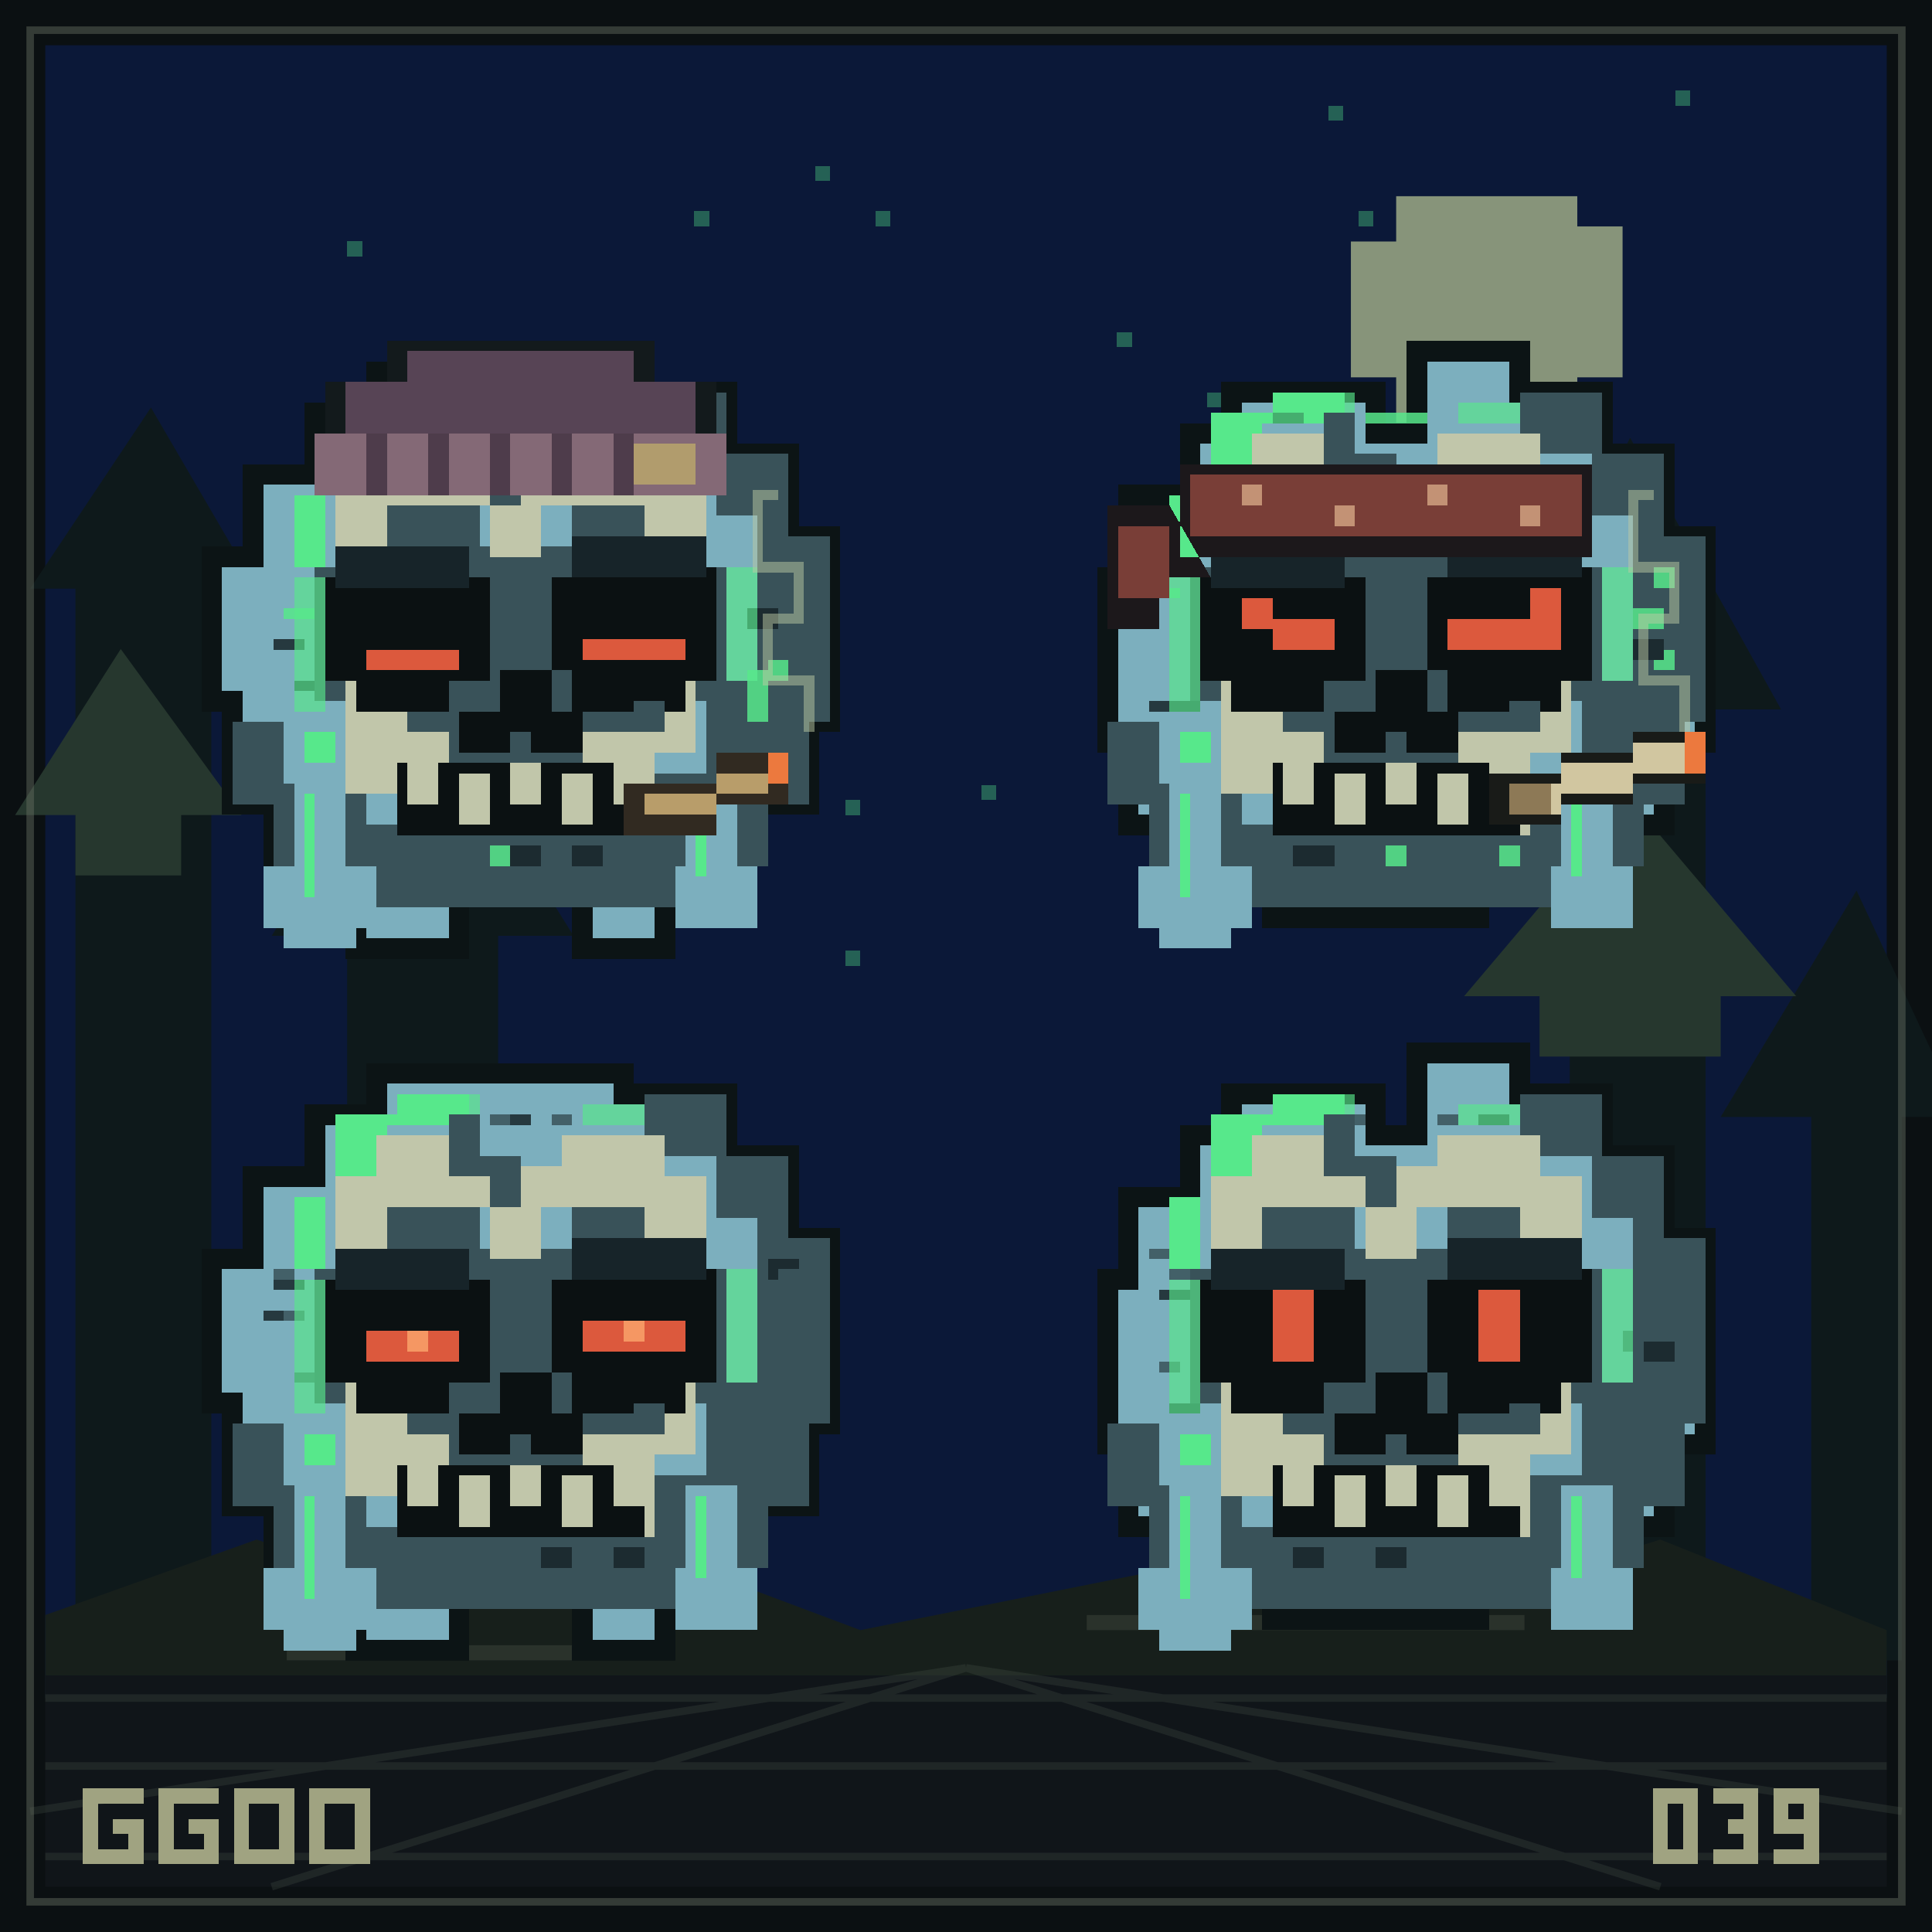
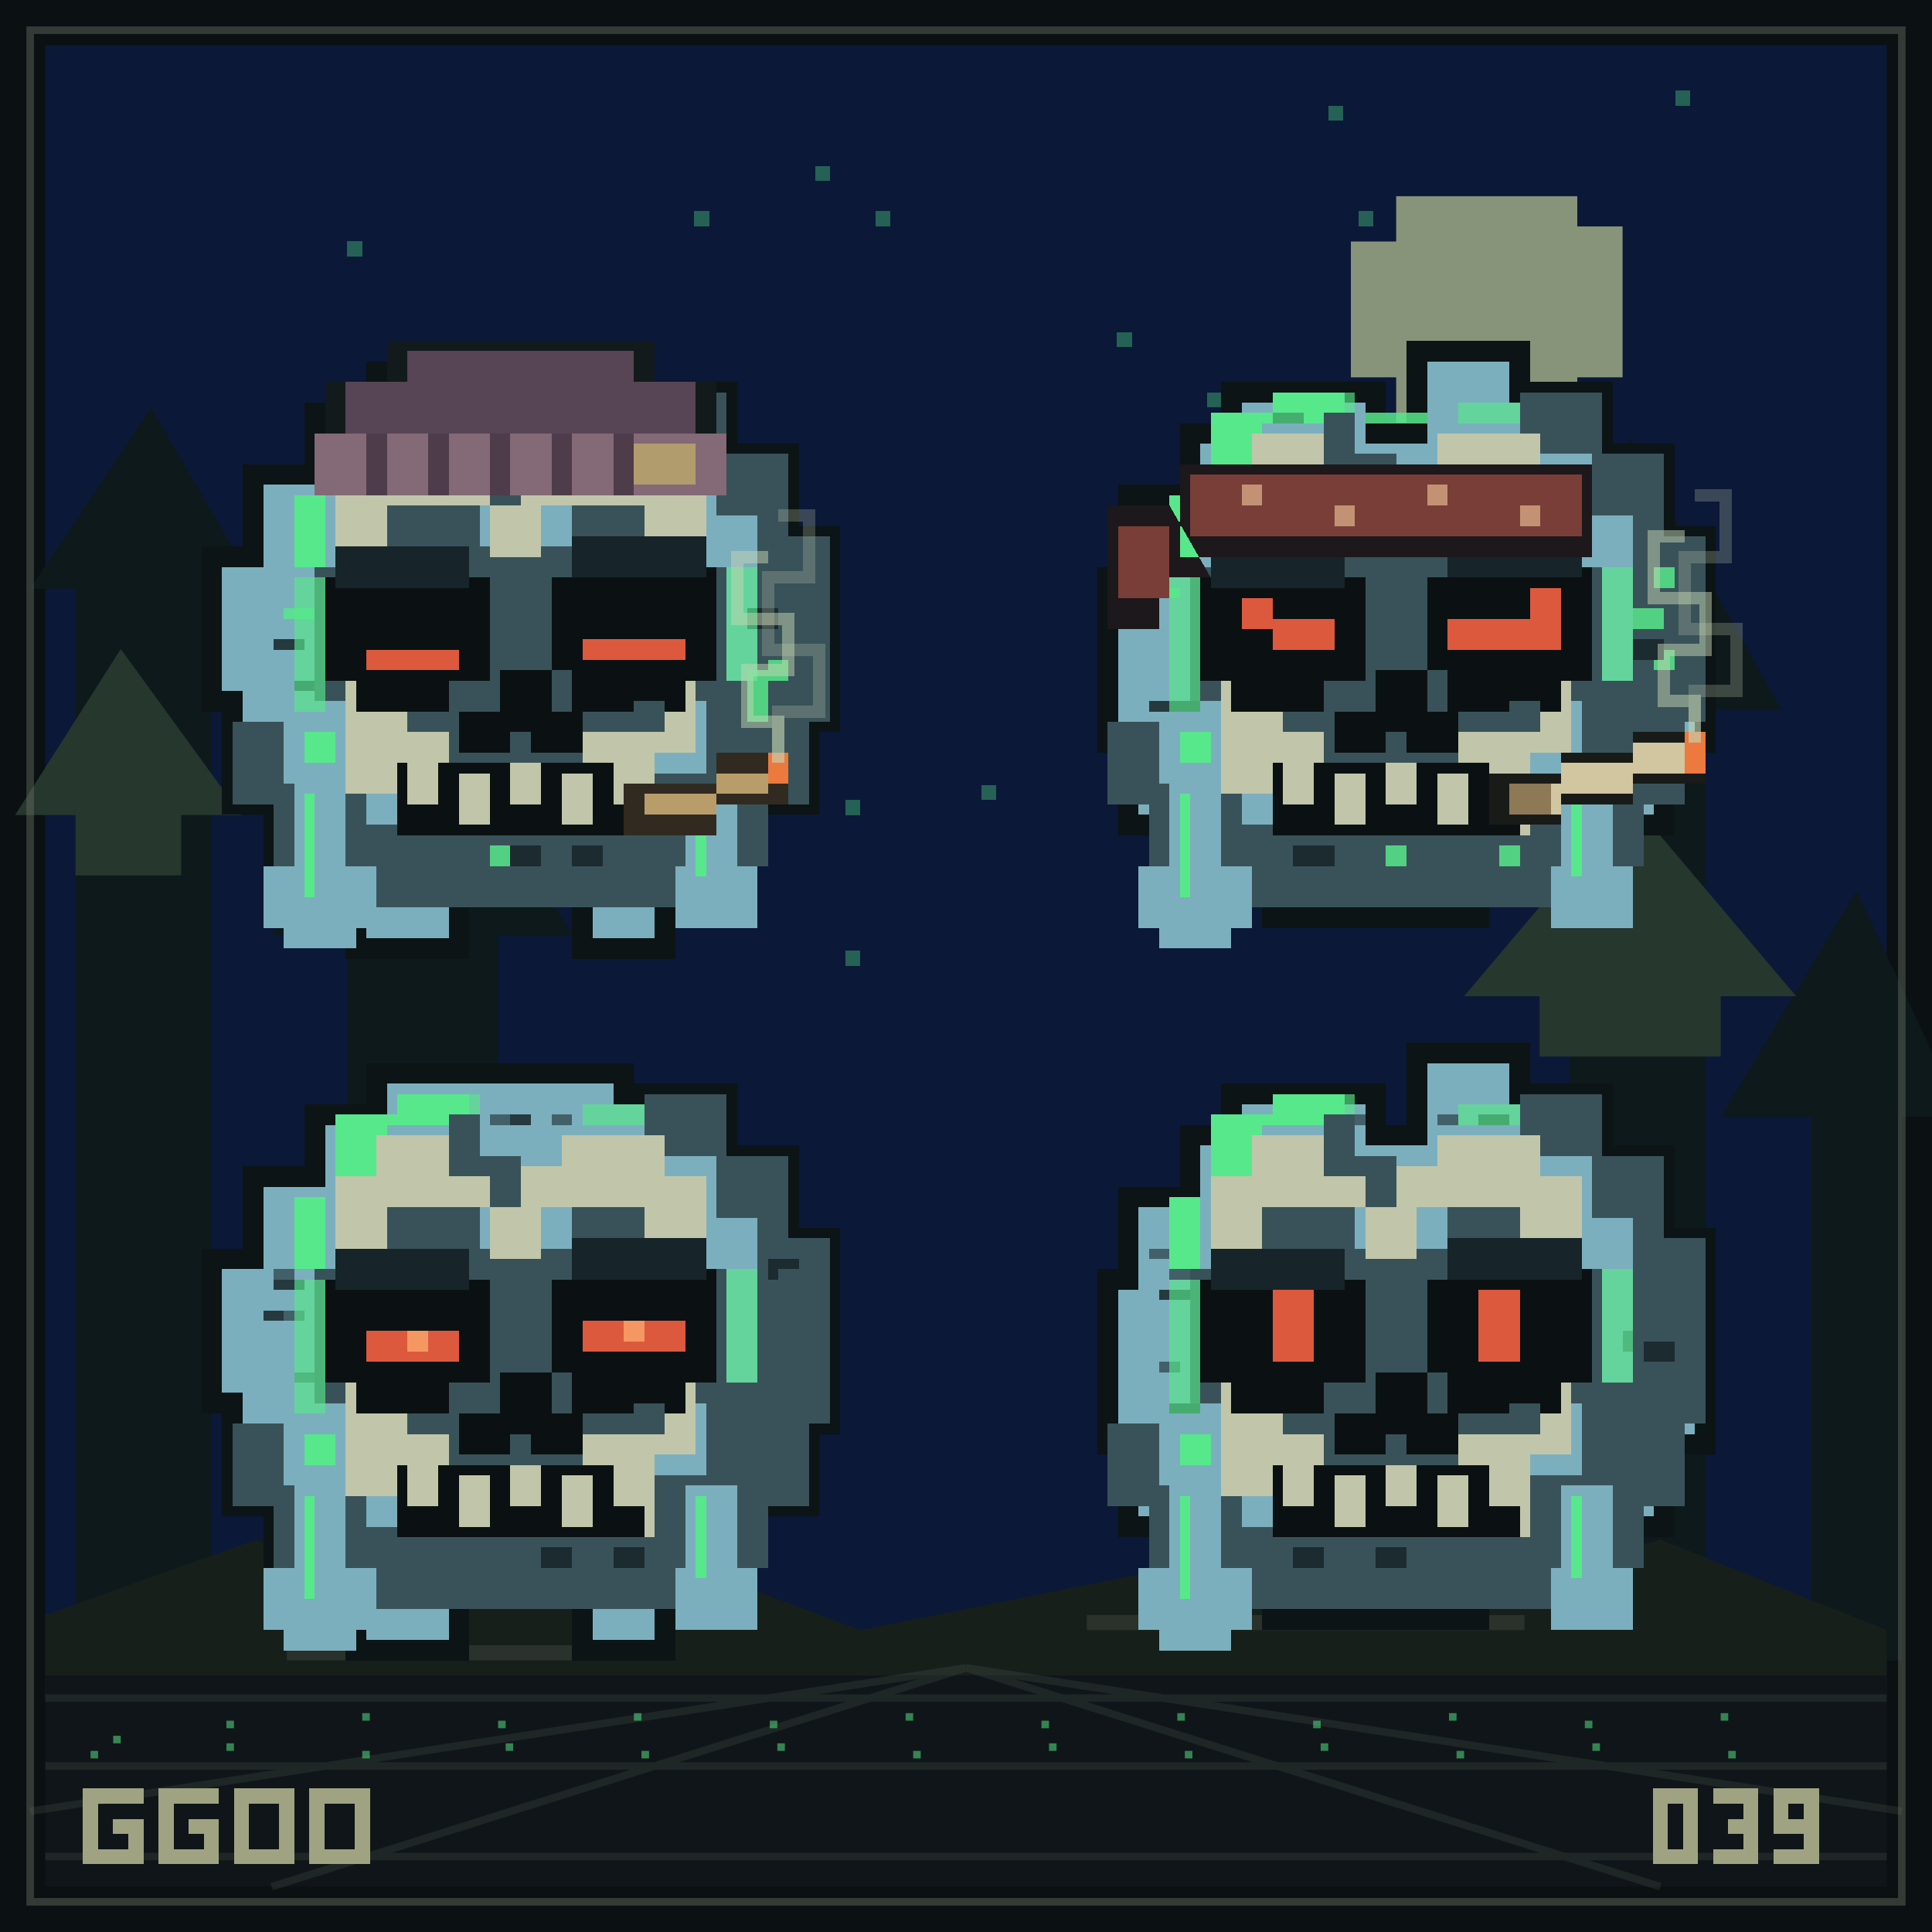
- <svg xmlns="http://www.w3.org/2000/svg" width="512" height="512" viewBox="0 0 512 512" role="img">
+ <svg xmlns="http://www.w3.org/2000/svg" width="512" height="512" viewBox="0 0 512 512" role="img" data-mint-block="52753210">
  <rect width="512" height="512" fill="#0b1012" />
  <rect x="12" y="12" width="488" height="438" fill="#0b1838" />
  <g shape-rendering="crispEdges" opacity=".35">
    <rect x="184" y="56" width="4" height="4" fill="#57e88b" />
    <rect x="224" y="252" width="4" height="4" fill="#57e88b" />
    <rect x="320" y="104" width="4" height="4" fill="#57e88b" />
    <rect x="232" y="56" width="4" height="4" fill="#57e88b" />
    <rect x="124" y="264" width="4" height="4" fill="#57e88b" />
    <rect x="24" y="304" width="4" height="4" fill="#57e88b" />
    <rect x="216" y="44" width="4" height="4" fill="#57e88b" />
    <rect x="160" y="300" width="4" height="4" fill="#57e88b" />
    <rect x="328" y="124" width="4" height="4" fill="#57e88b" />
    <rect x="296" y="88" width="4" height="4" fill="#57e88b" />
    <rect x="352" y="28" width="4" height="4" fill="#57e88b" />
    <rect x="360" y="56" width="4" height="4" fill="#57e88b" />
    <rect x="444" y="24" width="4" height="4" fill="#57e88b" />
    <rect x="260" y="208" width="4" height="4" fill="#57e88b" />
    <rect x="224" y="212" width="4" height="4" fill="#57e88b" />
    <rect x="92" y="64" width="4" height="4" fill="#57e88b" />
  </g>
  <path fill="#87947a" d="M370 52h48v8h12v40h-12v12h-48v-12h-12V64h12z" />
  <path fill="#0e191b" d="M20 440V156H8l32-48 28 48H56v284zm72 0V248H72l40-64 40 64h-20v192zm324 0V188h-20l36-72 40 72h-20v252zm64 0V296h-24l36-60 28 60h-16v144z" />
  <path fill="#26372e" d="M20 216H4l28-44 32 44H48v16H20zm388 48h-20l44-52 44 52h-20v16h-48z" />
  <path fill="#171f1b" d="M12 428l56-20 48 16 48-16 64 24 80-16 68 12 64-20 60 24v18H12z" />
  <path fill="#101519" d="M12 444h488v56H12z" />
  <path stroke="#647264" stroke-width="2" opacity=".18" d="M12 450h488M12 468h488M12 492h488M256 442L72 500m184-58 184 58M256 442L8 480m248-38 248 38" />
  <path fill="#777c69" opacity=".2" d="M76 436h80v4H76zm212-8h116v4H288z" />
+   <g opacity=".55">
+     <rect x="30" y="460" width="2" height="2" fill="#5ae383" />
+     <rect x="60" y="456" width="2" height="2" fill="#54e283" />
+     <rect x="96" y="454" width="2" height="2" fill="#50e080" />
+     <rect x="132" y="456" width="2" height="2" fill="#50e080" />
+     <rect x="168" y="454" width="2" height="2" fill="#50e080" />
+     <rect x="204" y="456" width="2" height="2" fill="#50e080" />
+     <rect x="240" y="454" width="2" height="2" fill="#50e080" />
+     <rect x="276" y="456" width="2" height="2" fill="#50e080" />
+     <rect x="312" y="454" width="2" height="2" fill="#50e080" />
+     <rect x="348" y="456" width="2" height="2" fill="#50e080" />
+     <rect x="384" y="454" width="2" height="2" fill="#50e080" />
+     <rect x="420" y="456" width="2" height="2" fill="#50e080" />
+     <rect x="456" y="454" width="2" height="2" fill="#50e080" />
+     <rect x="24" y="464" width="2" height="2" fill="#50e080" />
+     <rect x="60" y="462" width="2" height="2" fill="#50e080" />
+     <rect x="96" y="464" width="2" height="2" fill="#50e080" />
+     <rect x="134" y="462" width="2" height="2" fill="#51e181" />
+     <rect x="170" y="464" width="2" height="2" fill="#51e181" />
+     <rect x="206" y="462" width="2" height="2" fill="#51e181" />
+     <rect x="242" y="464" width="2" height="2" fill="#51e181" />
+     <rect x="278" y="462" width="2" height="2" fill="#51e181" />
+     <rect x="314" y="464" width="2" height="2" fill="#51e181" />
+     <rect x="350" y="462" width="2" height="2" fill="#51e181" />
+     <rect x="386" y="464" width="2" height="2" fill="#51e181" />
+     <rect x="422" y="462" width="2" height="2" fill="#51e181" />
+     <rect x="458" y="464" width="2" height="2" fill="#51e181" />
+   </g>
  <g transform="translate(42 68) scale(3)" shape-rendering="crispEdges">
    <g transform="translate(32 32) scale(0.91) translate(-32 -32)">
      <g>
        <g>
          <g transform="translate(32 50)">
            <g>
              <g transform="translate(-32 -50)">
                <path d="M18 8h24v2h10v6h6v8h4v18h-2v8h-6v6h-8v8h-8v-5H26v5H16v-8H8v-6H4V40H2V26h4V18h6v-6h6z" fill="#7cafbe" stroke="#0c1415" stroke-width="2" />
                <path fill="#395259" d="M44 10h8v6h6v8h4v18h-2v8h-4v6h-8v4H18v-4H8v-6H4v-8h5v6h8v4h25v-5h8v-9h5V22h-4v-6h-7z" />
                <path fill="#57e88b" d="M14 18h5v-5h8v-3h-7v2h-6zm-4 9h3v-7h-3zm1 16h3v5h-3z" />
                <g opacity=".85">
                  <rect x="8" y="34" width="3" height="1" fill="#172429" />
                  <rect x="56" y="36" width="2" height="2" fill="#57e88b" />
                  <rect x="26" y="12" width="2" height="1" fill="#57e88b" />
                  <rect x="37" y="54" width="3" height="2" fill="#172429" />
                  <rect x="10" y="26" width="2" height="1" fill="#57e88b" />
                  <rect x="54" y="37" width="2" height="2" fill="#57e88b" />
                  <rect x="21" y="12" width="3" height="1" fill="#172429" />
                  <rect x="32" y="54" width="2" height="2" fill="#57e88b" />
                  <rect x="10" y="31" width="2" height="1" fill="#57e88b" />
                  <rect x="54" y="31" width="3" height="2" fill="#172429" />
                  <rect x="34" y="12" width="2" height="1" fill="#57e88b" />
                  <rect x="29" y="54" width="2" height="2" fill="#57e88b" />
                  <rect x="10" y="38" width="3" height="1" fill="#172429" />
                  <rect x="54" y="40" width="2" height="2" fill="#57e88b" />
                  <rect x="37" y="12" width="2" height="1" fill="#57e88b" />
                  <rect x="31" y="54" width="3" height="2" fill="#172429" />
                  <rect x="9" y="31" width="2" height="1" fill="#57e88b" />
                  <rect x="54" y="38" width="2" height="2" fill="#57e88b" />
                </g>
                <g transform="translate(32 34)">
                  <g>
                    <g transform="translate(-32 -34)">
                      <path fill="#395259" d="M16 20h12v5h9v-5h11v7h4v13h-8v6H20v-6h-8V27h4z" />
                      <path fill="#c1c6aa" d="M18 14h10v3h8v-3h10v4h4v8h-6v-5H34v5h-5v-5H19v5h-5v-8h4zM15 38h6v5h4v4h13v-4h5v-5h6v7h-4v8H20v-4h-5z" />
                      <path fill="#57e88b" opacity=".65" d="M20 10h8v3h-8zm18 1h6v2h-6zM10 28h3v13h-3zm42-1h3v11h-3z" />
                      <path fill="#0b1112" d="M15 25h11v3h3v10h-4v3h-9v-3h-3V28h2zM38 24h10v3h3v11h-3v3H37v-4h-2V28h3zM30 37h5v4h3v4h-5v-2h-2v2h-5v-4h4zM20 46h24v7H20z" />
                      <g fill="#dc593d">
                        <path d="M17 35h9v2h-9zm21-1h10v2H38z" />
                      </g>
                      <path fill="#172429" d="M14 25h13v4H14zm23-1h13v4H37z" />
                      <g>
                        <path fill="#c1c6aa" d="M21 46h3v4h-3zm5 1h3v5h-3zm5-1h3v4h-3zm5 1h3v5h-3zm5-2h3v5h-3z" />
                      </g>
                      <path fill="#395259" d="M25 12h3v4h4v5h-3v-3h-4zm18 28h3v3h-3z" />
                    </g>
                  </g>
                </g>
                <path fill="#7cafbe" d="M10 46h5v10h3v6h-2v2H9v-2H7v-6h3zM48 48h5v8h2v6h-8v-6h1z" />
                <path fill="#57e88b" d="M11 49h1v10h-1zm38 0h1v8h-1z" />
                <path fill="#312a21" d="M42 48h9v-3h7v5h-7v3h-9z" />
                <path fill="#b89d6a" d="M44 49h7v-2h5v2h-5v2h-7z" />
                <g fill="#ec793e">
                  <path d="M56 45h2v3h-2z" />
                </g>
-                 <g fill="none" stroke="#bcc9a3" stroke-width="1" opacity=".5">
-                   <path d="M60 43v-5h-4v-6h3v-5h-4v-7h2" />
+                 <g transform="translate(57 46 )" fill="none" stroke="#c6d5b4" stroke-width="1.2">
+                   <path opacity=".5" d="M0 0v-4h-3v-5h4v-5h-5v-6h3" />
+                   <path opacity=".25" d="M0 0v-5h4v-6h-5v-7h4v-6h-3" />
                </g>
                <path fill="#131a1c" d="M13 18V9h6V5h26v4h6v9z" />
                <path fill="#574455" d="M15 14V9h6V6h22v3h6v5z" />
                <path fill="#846976" d="M12 14h40v6H12z" />
                <path fill="#4e3c4b" d="M17 14h2v6h-2zm6 0h2v6h-2zm6 0h2v6h-2zm6 0h2v6h-2zm6 0h2v6h-2z" />
                <path fill="#b19c6d" d="M43 15h6v4h-6z" />
              </g>
            </g>
          </g>
        </g>
      </g>
    </g>
  </g>
  <g transform="translate(274 68) scale(3)" shape-rendering="crispEdges">
    <g transform="translate(32 32) scale(0.91) translate(-32 -32)">
      <g>
        <g>
          <g transform="translate(32 50)">
            <g>
              <g transform="translate(-32 -50)">
                <path d="M16 10h14v4h4V6h10v4h8v6h6v8h4v20h-4v8h-8v6H40v3H20v-3H10v-6H6v-8H4V28h2V20h6v-6h4z" fill="#7cafbe" stroke="#0c1415" stroke-width="2" />
                <path fill="#395259" d="M44 10h8v6h6v8h4v18h-2v8h-4v6h-8v4H18v-4H8v-6H4v-8h5v6h8v4h25v-5h8v-9h5V22h-4v-6h-7z" />
                <path fill="#57e88b" d="M14 18h5v-5h8v-3h-7v2h-6zm-4 9h3v-7h-3zm1 16h3v5h-3z" />
                <g opacity=".85">
                  <rect x="10" y="40" width="3" height="1" fill="#172429" />
                  <rect x="57" y="35" width="2" height="2" fill="#57e88b" />
                  <rect x="31" y="12" width="2" height="1" fill="#57e88b" />
                  <rect x="23" y="54" width="3" height="2" fill="#172429" />
                  <rect x="9" y="29" width="2" height="1" fill="#57e88b" />
                  <rect x="55" y="31" width="2" height="2" fill="#57e88b" />
                  <rect x="20" y="12" width="3" height="1" fill="#172429" />
                  <rect x="31" y="54" width="2" height="2" fill="#57e88b" />
                  <rect x="8" y="27" width="2" height="1" fill="#57e88b" />
                  <rect x="55" y="34" width="3" height="2" fill="#172429" />
                  <rect x="33" y="12" width="2" height="1" fill="#57e88b" />
                  <rect x="42" y="54" width="2" height="2" fill="#57e88b" />
                  <rect x="8" y="40" width="3" height="1" fill="#172429" />
                  <rect x="57" y="27" width="2" height="2" fill="#57e88b" />
                  <rect x="29" y="12" width="2" height="1" fill="#57e88b" />
                  <rect x="22" y="54" width="3" height="2" fill="#172429" />
                  <rect x="7" y="25" width="2" height="1" fill="#57e88b" />
                  <rect x="56" y="31" width="2" height="2" fill="#57e88b" />
                </g>
                <g transform="translate(32 34)">
                  <g>
                    <g transform="translate(-32 -34)">
                      <path fill="#395259" d="M16 20h12v5h9v-5h11v7h4v13h-8v6H20v-6h-8V27h4z" />
                      <path fill="#c1c6aa" d="M18 14h10v3h8v-3h10v4h4v8h-6v-5H34v5h-5v-5H19v5h-5v-8h4zM15 38h6v5h4v4h13v-4h5v-5h6v7h-4v8H20v-4h-5z" />
                      <path fill="#57e88b" opacity=".65" d="M20 10h8v3h-8zm18 1h6v2h-6zM10 28h3v13h-3zm42-1h3v11h-3z" />
                      <path fill="#0b1112" d="M15 25h11v3h3v10h-4v3h-9v-3h-3V28h2zM38 24h10v3h3v11h-3v3H37v-4h-2V28h3zM30 37h5v4h3v4h-5v-2h-2v2h-5v-4h4zM20 46h24v7H20z" />
                      <g fill="#dc593d">
                        <path d="M17 33v-3h3v2h6v3h-6v-2zm20-1h8v-3h3v6H37z" />
                      </g>
                      <path fill="#172429" d="M14 25h13v4H14zm23-1h13v4H37z" />
                      <g>
                        <path fill="#c1c6aa" d="M21 46h3v4h-3zm5 1h3v5h-3zm5-1h3v4h-3zm5 1h3v5h-3zm5-2h3v5h-3z" />
                      </g>
                      <path fill="#395259" d="M25 12h3v4h4v5h-3v-3h-4zm18 28h3v3h-3z" />
                    </g>
                  </g>
                </g>
                <path fill="#7cafbe" d="M10 46h5v10h3v6h-2v2H9v-2H7v-6h3zM48 48h5v8h2v6h-8v-6h1z" />
                <path fill="#57e88b" d="M11 49h1v10h-1zm38 0h1v8h-1z" />
                <path fill="#191b18" d="M41 47h7v-2h7v-2h7v5h-7v2h-7v2h-7z" />
                <path fill="#d1c6a0" d="M43 48h5v-2h7v-2h5v3h-5v2h-7v2h-5z" />
                <path fill="#8d7956" d="M43 48h4v3h-4z" />
                <g fill="#ec793e">
                  <path d="M60 43h2v4h-2z" />
                </g>
-                 <g fill="none" stroke="#bcc9a3" stroke-width="1" opacity=".5">
-                   <path d="M60 43v-5h-4v-6h3v-5h-4v-7h2" />
+                 <g transform="translate(61 44 )" fill="none" stroke="#c6d5b4" stroke-width="1.2">
+                   <path opacity=".5" d="M0 0v-4h-3v-5h4v-5h-5v-6h3" />
+                   <path opacity=".25" d="M0 0v-5h4v-6h-5v-7h4v-6h-3" />
                </g>
                <path fill="#1c181b" d="M11 17h40v9H11zM10 21H4v12h5v-5h5z" />
                <path fill="#793e37" d="M12 18h38v6H12zM5 23h5v7H5z" />
                <path fill="#c39275" d="M17 19h2v2h-2zm9 2h2v2h-2zm9-2h2v2h-2zm9 2h2v2h-2z" />
              </g>
            </g>
          </g>
        </g>
      </g>
    </g>
  </g>
  <g transform="translate(42 254) scale(3)" shape-rendering="crispEdges">
    <g transform="translate(32 32) scale(0.91) translate(-32 -32)">
      <g>
        <g>
          <g transform="translate(32 50)">
            <g>
              <g transform="translate(-32 -50)">
                <path d="M18 8h24v2h10v6h6v8h4v18h-2v8h-6v6h-8v8h-8v-5H26v5H16v-8H8v-6H4V40H2V26h4V18h6v-6h6z" fill="#7cafbe" stroke="#0c1415" stroke-width="2" />
                <path fill="#395259" d="M44 10h8v6h6v8h4v18h-2v8h-4v6h-8v4H18v-4H8v-6H4v-8h5v6h8v4h25v-5h8v-9h5V22h-4v-6h-7z" />
                <path fill="#57e88b" d="M14 18h5v-5h8v-3h-7v2h-6zm-4 9h3v-7h-3zm1 16h3v5h-3z" />
                <g opacity=".85">
                  <rect x="8" y="28" width="3" height="1" fill="#172429" />
                  <rect x="55" y="25" width="2" height="2" fill="#395259" />
                  <rect x="35" y="12" width="2" height="1" fill="#395259" />
                  <rect x="41" y="54" width="3" height="2" fill="#172429" />
                  <rect x="8" y="27" width="2" height="1" fill="#395259" />
                  <rect x="56" y="25" width="2" height="2" fill="#395259" />
                  <rect x="30" y="12" width="3" height="1" fill="#172429" />
                  <rect x="26" y="54" width="2" height="2" fill="#395259" />
                  <rect x="10" y="37" width="2" height="1" fill="#395259" />
                  <rect x="56" y="26" width="3" height="2" fill="#172429" />
                  <rect x="29" y="12" width="2" height="1" fill="#395259" />
                  <rect x="28" y="54" width="2" height="2" fill="#395259" />
                  <rect x="7" y="31" width="3" height="1" fill="#172429" />
                  <rect x="57" y="27" width="2" height="2" fill="#395259" />
                  <rect x="35" y="12" width="2" height="1" fill="#395259" />
                  <rect x="34" y="54" width="3" height="2" fill="#172429" />
                  <rect x="9" y="31" width="2" height="1" fill="#395259" />
                  <rect x="55" y="32" width="2" height="2" fill="#395259" />
                </g>
                <g transform="translate(32 34)">
                  <g>
                    <g transform="translate(-32 -34)">
                      <path fill="#395259" d="M16 20h12v5h9v-5h11v7h4v13h-8v6H20v-6h-8V27h4z" />
                      <path fill="#c1c6aa" d="M18 14h10v3h8v-3h10v4h4v8h-6v-5H34v5h-5v-5H19v5h-5v-8h4zM15 38h6v5h4v4h13v-4h5v-5h6v7h-4v8H20v-4h-5z" />
                      <path fill="#57e88b" opacity=".65" d="M20 10h8v3h-8zm18 1h6v2h-6zM10 28h3v13h-3zm42-1h3v11h-3z" />
                      <path fill="#0b1112" d="M15 25h11v3h3v10h-4v3h-9v-3h-3V28h2zM38 24h10v3h3v11h-3v3H37v-4h-2V28h3zM30 37h5v4h3v4h-5v-2h-2v2h-5v-4h4zM20 46h24v7H20z" />
                      <g fill="#dc593d">
                        <path d="M17 33h9v3h-9zm21-1h10v3H38z" />
                        <path fill="#f59763" d="M21 33h2v2h-2zm21-1h2v2h-2z" />
                      </g>
                      <path fill="#172429" d="M14 25h13v4H14zm23-1h13v4H37z" />
                      <g>
                        <path fill="#c1c6aa" d="M21 46h3v4h-3zm5 1h3v5h-3zm5-1h3v4h-3zm5 1h3v5h-3zm5-2h3v5h-3z" />
                      </g>
                      <path fill="#395259" d="M25 12h3v4h4v5h-3v-3h-4zm18 28h3v3h-3z" />
                    </g>
                  </g>
                </g>
                <path fill="#7cafbe" d="M10 46h5v10h3v6h-2v2H9v-2H7v-6h3zM48 48h5v8h2v6h-8v-6h1z" />
                <path fill="#57e88b" d="M11 49h1v10h-1zm38 0h1v8h-1z" />
              </g>
            </g>
          </g>
        </g>
      </g>
    </g>
  </g>
  <g transform="translate(274 254) scale(3)" shape-rendering="crispEdges">
    <g transform="translate(32 32) scale(0.91) translate(-32 -32)">
      <g>
        <g>
          <g transform="translate(32 50)">
            <g>
              <g transform="translate(-32 -50)">
                <path d="M16 10h14v4h4V6h10v4h8v6h6v8h4v20h-4v8h-8v6H40v3H20v-3H10v-6H6v-8H4V28h2V20h6v-6h4z" fill="#7cafbe" stroke="#0c1415" stroke-width="2" />
                <path fill="#395259" d="M44 10h8v6h6v8h4v18h-2v8h-4v6h-8v4H18v-4H8v-6H4v-8h5v6h8v4h25v-5h8v-9h5V22h-4v-6h-7z" />
                <path fill="#57e88b" d="M14 18h5v-5h8v-3h-7v2h-6zm-4 9h3v-7h-3zm1 16h3v5h-3z" />
                <g opacity=".85">
                  <rect x="10" y="40" width="3" height="1" fill="#172429" />
                  <rect x="55" y="40" width="2" height="2" fill="#395259" />
                  <rect x="25" y="12" width="2" height="1" fill="#395259" />
                  <rect x="22" y="54" width="3" height="2" fill="#172429" />
                  <rect x="9" y="36" width="2" height="1" fill="#395259" />
                  <rect x="54" y="33" width="2" height="2" fill="#395259" />
                  <rect x="40" y="12" width="3" height="1" fill="#172429" />
                  <rect x="30" y="54" width="2" height="2" fill="#395259" />
                  <rect x="10" y="27" width="2" height="1" fill="#395259" />
                  <rect x="56" y="34" width="3" height="2" fill="#172429" />
                  <rect x="36" y="12" width="2" height="1" fill="#395259" />
                  <rect x="20" y="54" width="2" height="2" fill="#395259" />
                  <rect x="9" y="29" width="3" height="1" fill="#172429" />
                  <rect x="55" y="37" width="2" height="2" fill="#395259" />
                  <rect x="27" y="12" width="2" height="1" fill="#395259" />
                  <rect x="30" y="54" width="3" height="2" fill="#172429" />
                  <rect x="8" y="25" width="2" height="1" fill="#395259" />
                  <rect x="54" y="39" width="2" height="2" fill="#395259" />
                </g>
                <g transform="translate(32 34)">
                  <g>
                    <g transform="translate(-32 -34)">
                      <path fill="#395259" d="M16 20h12v5h9v-5h11v7h4v13h-8v6H20v-6h-8V27h4z" />
                      <path fill="#c1c6aa" d="M18 14h10v3h8v-3h10v4h4v8h-6v-5H34v5h-5v-5H19v5h-5v-8h4zM15 38h6v5h4v4h13v-4h5v-5h6v7h-4v8H20v-4h-5z" />
                      <path fill="#57e88b" opacity=".65" d="M20 10h8v3h-8zm18 1h6v2h-6zM10 28h3v13h-3zm42-1h3v11h-3z" />
                      <path fill="#0b1112" d="M15 25h11v3h3v10h-4v3h-9v-3h-3V28h2zM38 24h10v3h3v11h-3v3H37v-4h-2V28h3zM30 37h5v4h3v4h-5v-2h-2v2h-5v-4h4zM20 46h24v7H20z" />
                      <g fill="#dc593d">
                        <path d="M20 29h4v7h-4zm20 0h4v7h-4z" />
                      </g>
                      <path fill="#172429" d="M14 25h13v4H14zm23-1h13v4H37z" />
                      <g>
                        <path fill="#c1c6aa" d="M21 46h3v4h-3zm5 1h3v5h-3zm5-1h3v4h-3zm5 1h3v5h-3zm5-2h3v5h-3z" />
                      </g>
                      <path fill="#395259" d="M25 12h3v4h4v5h-3v-3h-4zm18 28h3v3h-3z" />
                    </g>
                  </g>
                </g>
                <path fill="#7cafbe" d="M10 46h5v10h3v6h-2v2H9v-2H7v-6h3zM48 48h5v8h2v6h-8v-6h1z" />
                <path fill="#57e88b" d="M11 49h1v10h-1zm38 0h1v8h-1z" />
              </g>
            </g>
          </g>
        </g>
      </g>
    </g>
  </g>
  <g fill="#a0a381" shape-rendering="crispEdges">
    <path d="M22 474h16v4H26v12h8v-4h-4v-4h8v12H22zM42 474h16v4H46v12h8v-4h-4v-4h8v12H42zM62 474h16v20H62zm4 4v12h8v-12zM82 474h16v20H82zm4 4v12h8v-12z" fill-rule="evenodd" />
    <path transform="translate(438 474)" d="M0 0h12v20H0zm4 4v12h4V4z" fill-rule="evenodd" />
    <path transform="translate(454 474)" d="M0 0h12v20H0v-4h8v-4H4V8h4V4H0z" fill-rule="evenodd" />
    <path transform="translate(470 474)" d="M0 0h12v20H0v-4h8v-4H0zm4 4v4h4V4z" fill-rule="evenodd" />
  </g>
  <path d="M8 8h496v496H8z" stroke="#687062" stroke-opacity=".45" stroke-width="2" fill="none" />
</svg>
